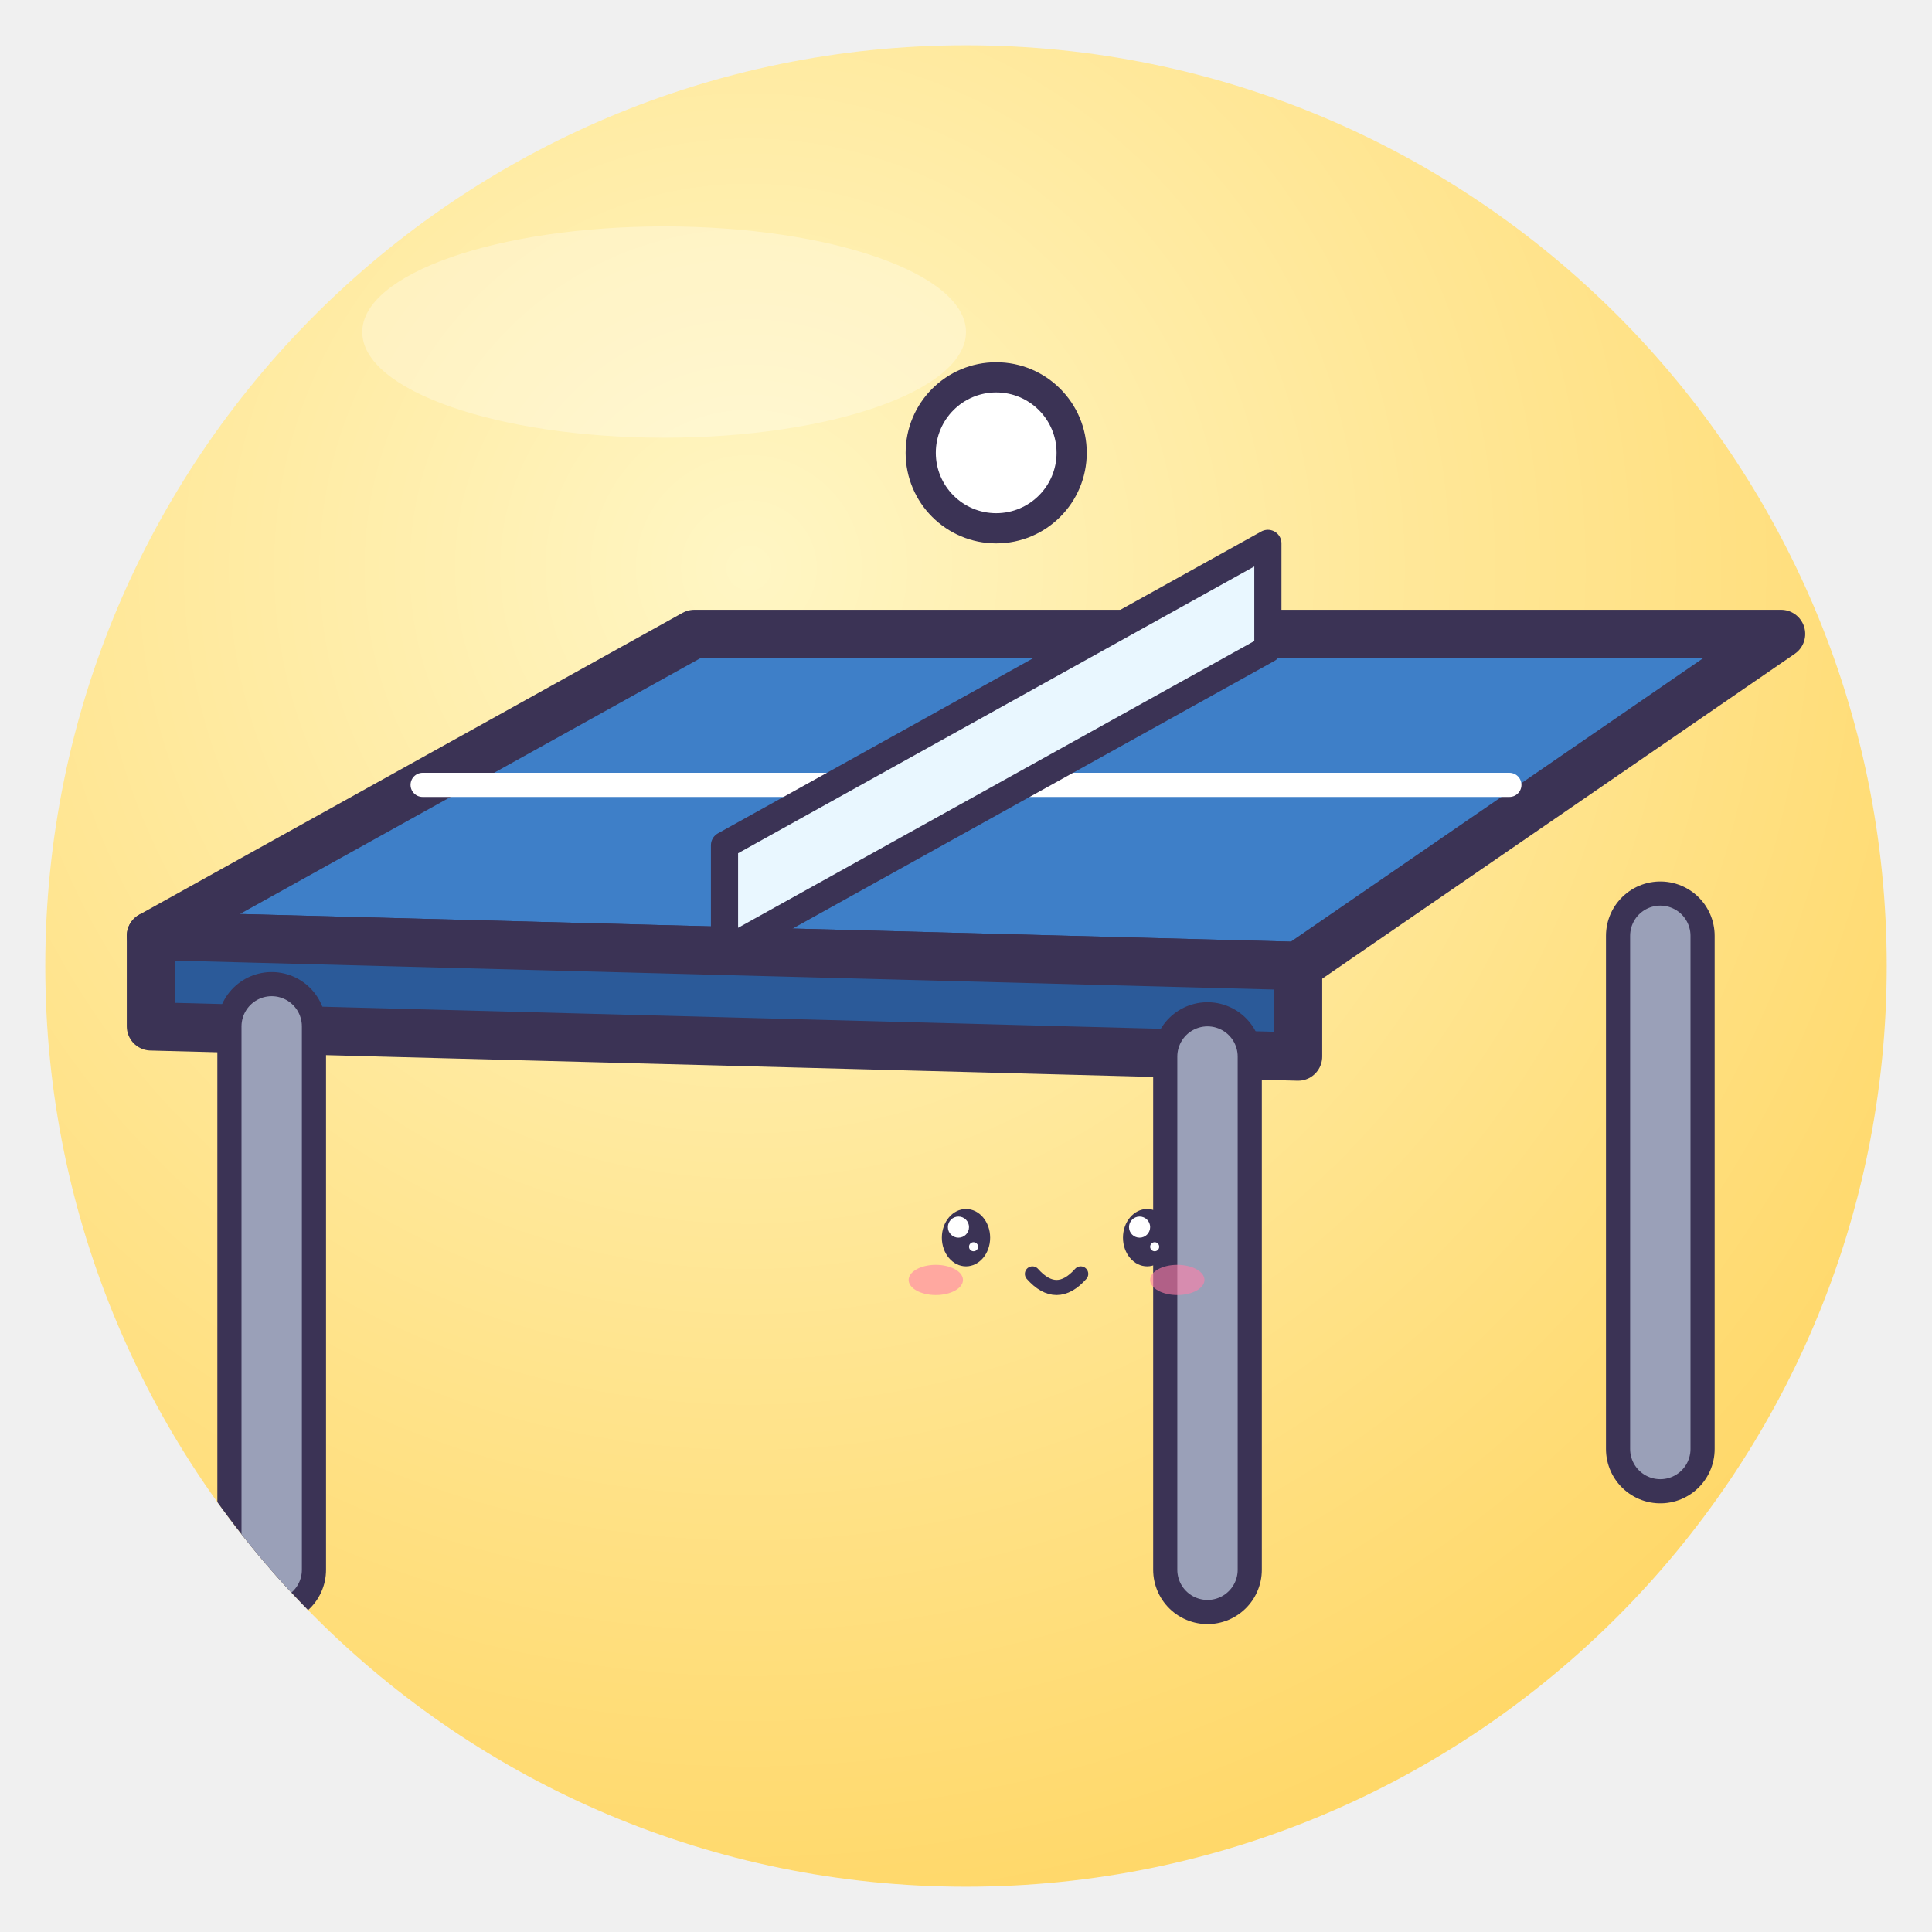
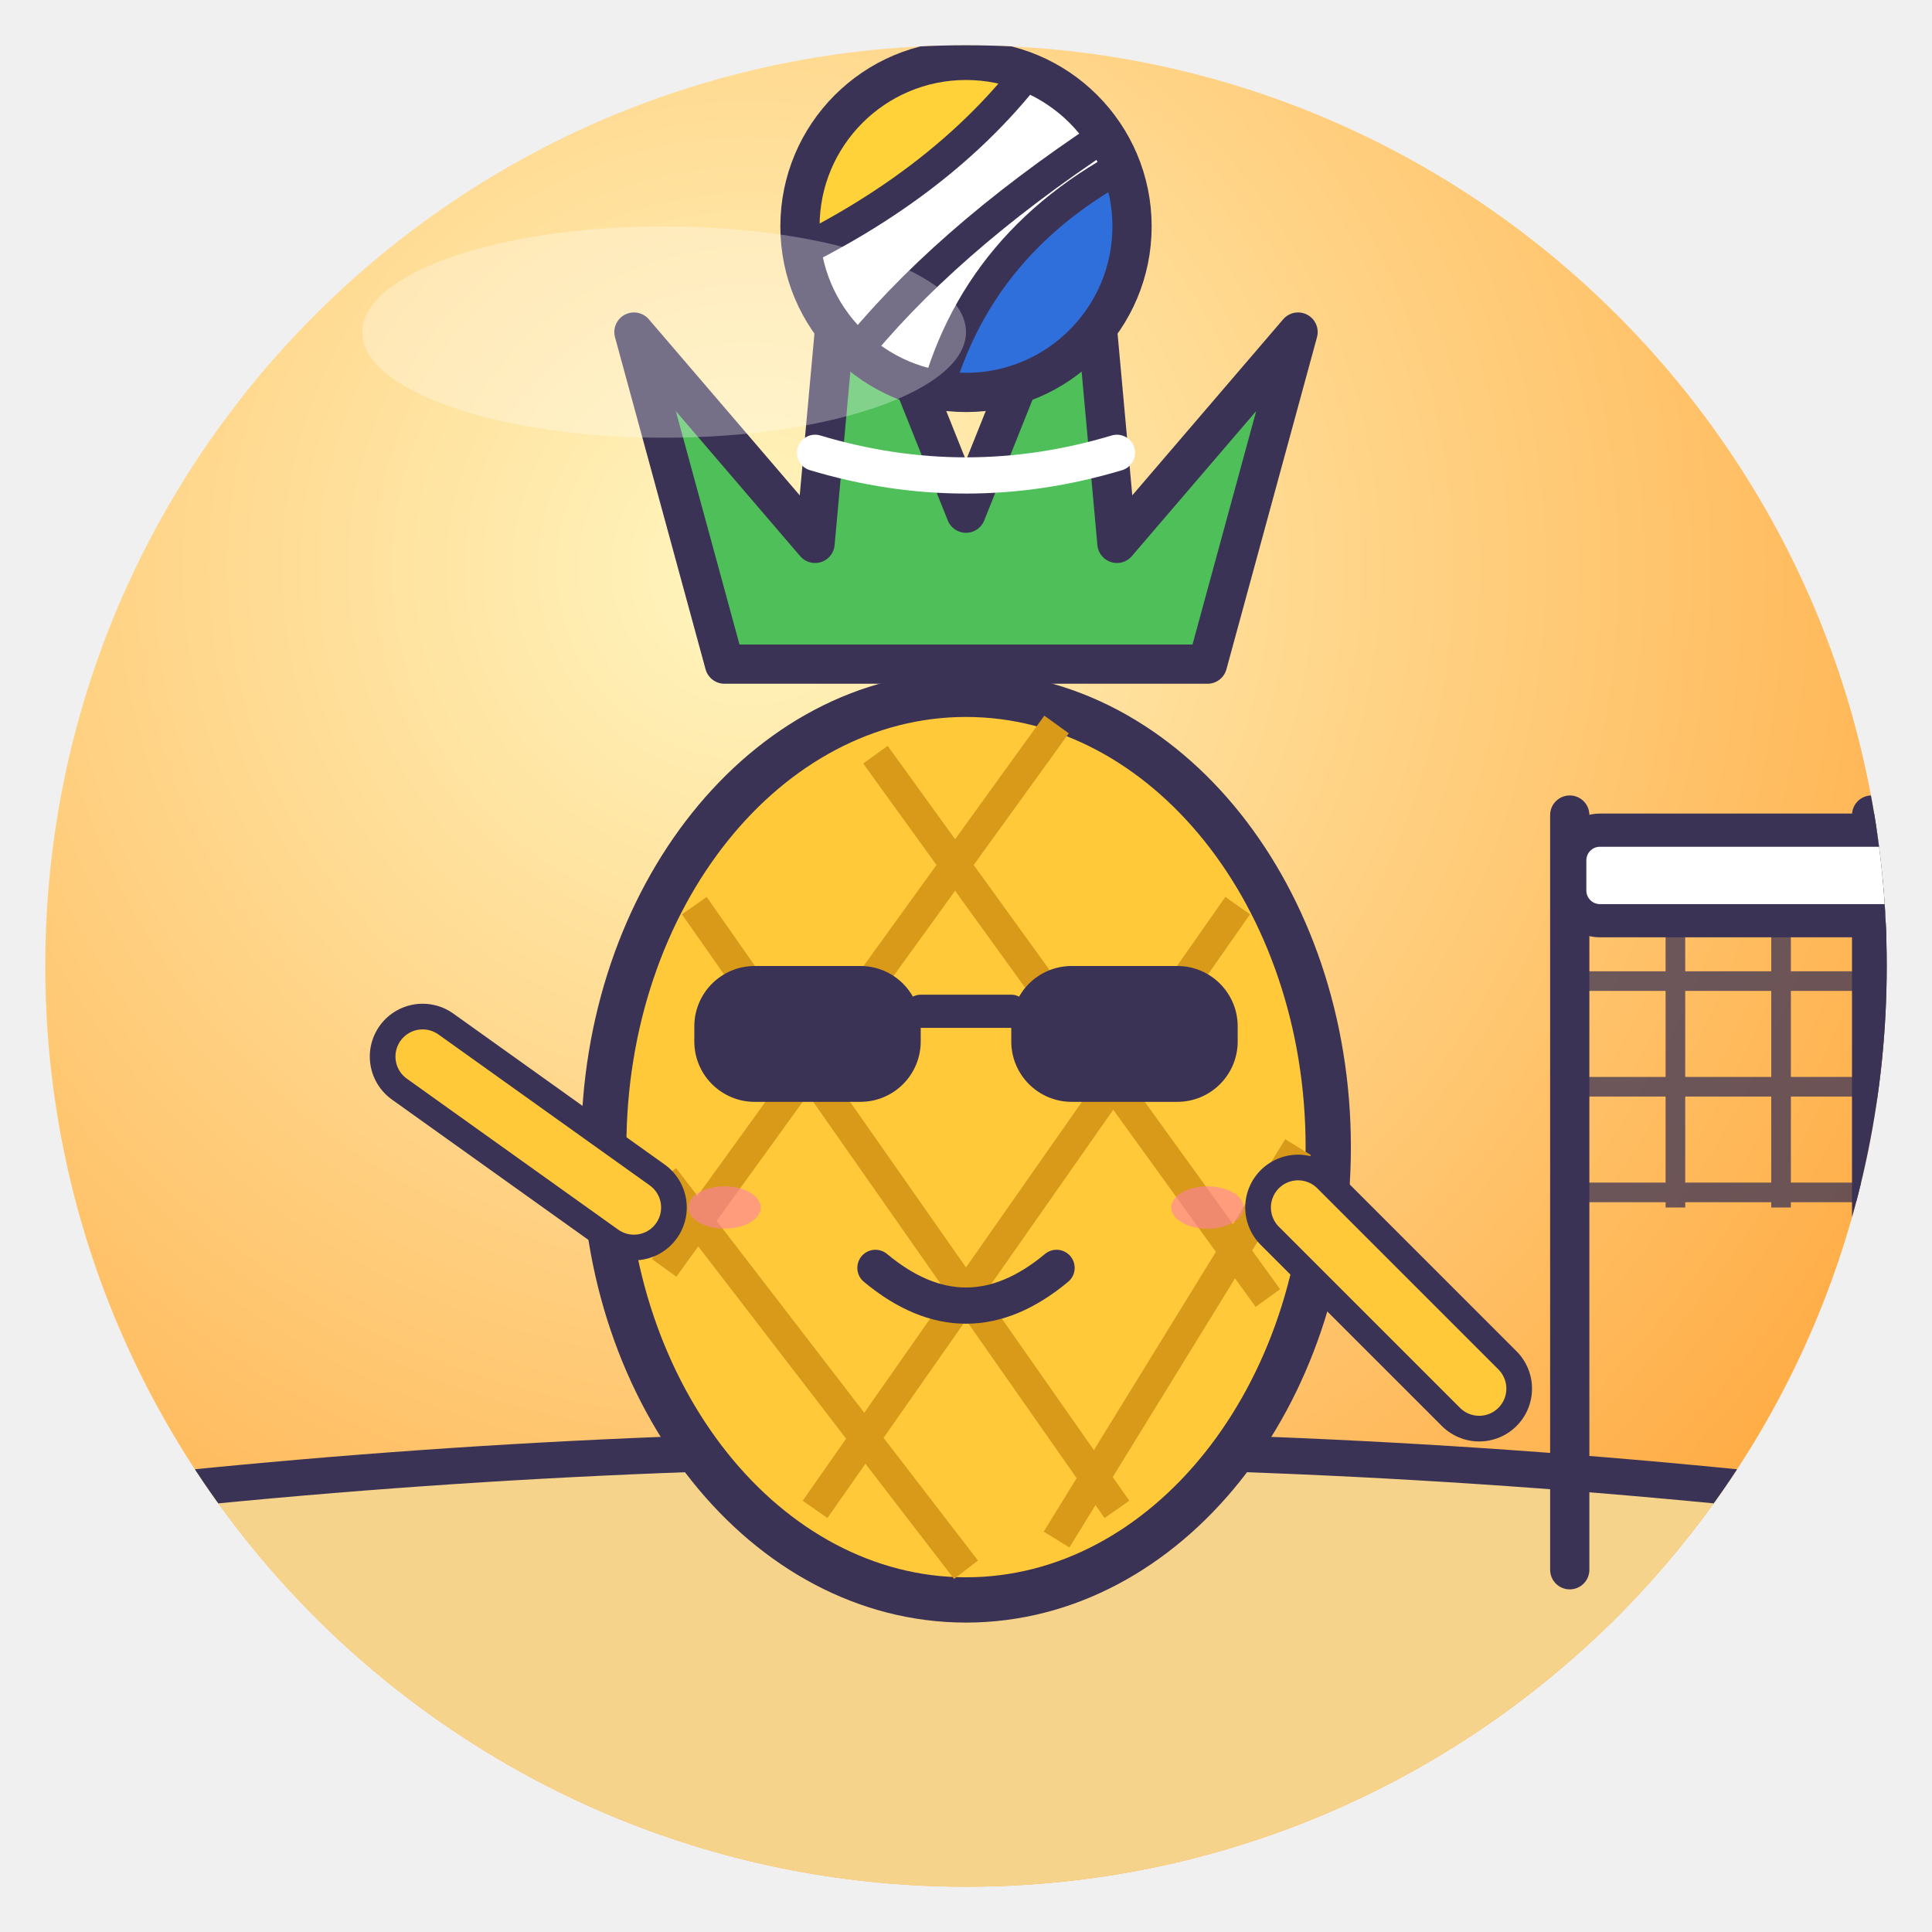
<svg xmlns="http://www.w3.org/2000/svg" viewBox="0 0 128 128" width="128" height="128">
  <defs>
    <radialGradient id="g" cx="38%" cy="28%" r="85%">
-       <stop offset="0" stop-color="#FFF6C4" />
-       <stop offset="1" stop-color="#FFD45E" />
+       <stop offset="0" stop-color="#FFF6C0" />
+       <stop offset="1" stop-color="#FFA234" />
    </radialGradient>
    <clipPath id="c">
      <circle cx="64" cy="64" r="61" />
    </clipPath>
  </defs>
  <circle cx="64" cy="64" r="61" fill="url(#g)" />
  <g clip-path="url(#c)">
-     <path d="M10 62 L46 42 H118 L86 64Z" fill="#3E7FC8" stroke="#3B3355" stroke-width="3.2" stroke-linejoin="round" stroke-linecap="round" />
-     <path d="M10 62 L86 64 V70 L10 68Z" fill="#2B5A99" stroke="#3B3355" stroke-width="3.2" stroke-linejoin="round" stroke-linecap="round" />
-     <path d="M28 52 H100" fill="none" stroke="#FFFFFF" stroke-width="1.6" stroke-linecap="round" stroke-linejoin="round" />
-     <path d="M48 63 L84 43 V36 L48 56Z" fill="#E9F7FF" stroke="#3B3355" stroke-linejoin="round" stroke-linecap="round" stroke-width="1.8" />
-     <path d="M18 68 V104 M80 70 V104 M110 62 V96" fill="none" stroke="#3B3355" stroke-width="7.2" stroke-linecap="round" stroke-linejoin="round" />
-     <path d="M18 68 V104 M80 70 V104 M110 62 V96" fill="none" stroke="#9AA0B8" stroke-width="4" stroke-linecap="round" stroke-linejoin="round" />
-     <circle cx="66" cy="30" r="5" fill="#FFFFFF" stroke="#3B3355" stroke-linejoin="round" stroke-linecap="round" stroke-width="2" />
-     <ellipse cx="64" cy="82" rx="1.6" ry="1.9" fill="#3B3355" />
-     <circle cx="63.5" cy="81.3" r="0.7" fill="#fff" />
-     <circle cx="64.5" cy="82.6" r="0.3" fill="#fff" />
-     <ellipse cx="76" cy="82" rx="1.6" ry="1.9" fill="#3B3355" />
-     <circle cx="75.5" cy="81.3" r="0.7" fill="#fff" />
-     <circle cx="76.5" cy="82.6" r="0.3" fill="#fff" />
-     <ellipse cx="62.0" cy="84.8" rx="1.8" ry="1.0" fill="#FF7FA8" opacity=".6" />
-     <ellipse cx="78.0" cy="84.8" rx="1.8" ry="1.0" fill="#FF7FA8" opacity=".6" />
-     <path d="M68.4 84.4 Q70 86.2 71.6 84.4" fill="none" stroke="#3B3355" stroke-linejoin="round" stroke-linecap="round" stroke-width="1.0" />
+     <path d="M0 100 Q64 92 128 100 V128 H0Z" fill="#F6D38A" stroke="#3B3355" stroke-linejoin="round" stroke-linecap="round" stroke-width="2.4" />
+     <path d="M104 54 V104 M124 54 V104" stroke="#3B3355" stroke-linejoin="round" stroke-linecap="round" stroke-width="2.6" />
+     <path d="M111 58 V80 M118 58 V80 M125 58 V80 M104 65 H128 M104 72 H128 M104 79 H128 " stroke="#3B3355" stroke-width="1.3" opacity=".75" />
+     <rect x="104" y="55" width="24" height="6" rx="2" fill="#fff" stroke="#3B3355" stroke-linejoin="round" stroke-linecap="round" stroke-width="2.2" />
+     <path d="M48 44 L42 22 L54 36 L56 14 L64 34 L72 14 L74 36 L86 22 L80 44Z" fill="#4FBF5A" stroke="#3B3355" stroke-linejoin="round" stroke-linecap="round" stroke-width="2.6" />
+     <ellipse cx="64" cy="76" rx="24" ry="30" fill="#FFC93A" stroke="#3B3355" stroke-linejoin="round" stroke-linecap="round" stroke-width="3" />
+     <path d="M46 60 L74 100 M58 50 L84 86 M44 78 L64 104 M82 60 L54 100 M70 48 L44 84 M86 76 L70 102" stroke="#D99A1A" stroke-width="2" />
+     <rect x="46" y="64" width="15" height="9" rx="4" fill="#3B3355" />
+     <rect x="67" y="64" width="15" height="9" rx="4" fill="#3B3355" />
+     <path d="M61 67 H67" stroke="#3B3355" stroke-linejoin="round" stroke-linecap="round" stroke-width="2.2" />
+     <path d="M58 84 Q64 89 70 84" fill="none" stroke="#3B3355" stroke-linejoin="round" stroke-linecap="round" stroke-width="2.4" />
+     <ellipse cx="48" cy="80" rx="2.4" ry="1.4" fill="#FF7FA8" opacity=".6" />
+     <ellipse cx="80" cy="80" rx="2.4" ry="1.4" fill="#FF7FA8" opacity=".6" />
+     <path d="M42 80 L28 70" fill="none" stroke="#3B3355" stroke-linejoin="round" stroke-linecap="round" stroke-width="7" />
+     <path d="M42 80 L28 70" fill="none" stroke="#FFC93A" stroke-width="3.6" stroke-linecap="round" />
+     <path d="M86 80 L98 92" fill="none" stroke="#3B3355" stroke-linejoin="round" stroke-linecap="round" stroke-width="7" />
+     <path d="M86 80 L98 92" fill="none" stroke="#FFC93A" stroke-width="3.6" stroke-linecap="round" />
+     <clipPath id="vb5">
+       <circle cx="64" cy="15" r="11" />
+     </clipPath>
+     <circle cx="64" cy="15" r="11" fill="#fff" />
+     <g clip-path="url(#vb5)">
+       <path d="M51.9 17.2 Q63.5 11.7 69.5 2.9 L51.9 2.9Z" fill="#FFD23A" />
+       <path d="M76.1 10.1 Q64.5 15.6 61.8 27.1 L76.1 27.1Z" fill="#2F6FDB" />
+       <path d="M51.9 17.2 Q63.5 11.7 69.5 2.9 M76.1 10.1 Q64.5 15.6 61.8 27.1 M56.3 23.8 Q62.4 16.1 73.3 8.9" fill="none" stroke="#3B3355" stroke-linejoin="round" stroke-linecap="round" stroke-width="2.08" />
+     </g>
+     <circle cx="64" cy="15" r="11" fill="none" stroke="#3B3355" stroke-linejoin="round" stroke-linecap="round" stroke-width="2.6" />
+     <path d="M54 30 Q64 33 74 30" fill="none" stroke="#fff" stroke-width="2.4" stroke-linecap="round" />
  </g>
  <ellipse cx="44" cy="22" rx="20" ry="7" fill="#fff" opacity=".3" />
</svg>
